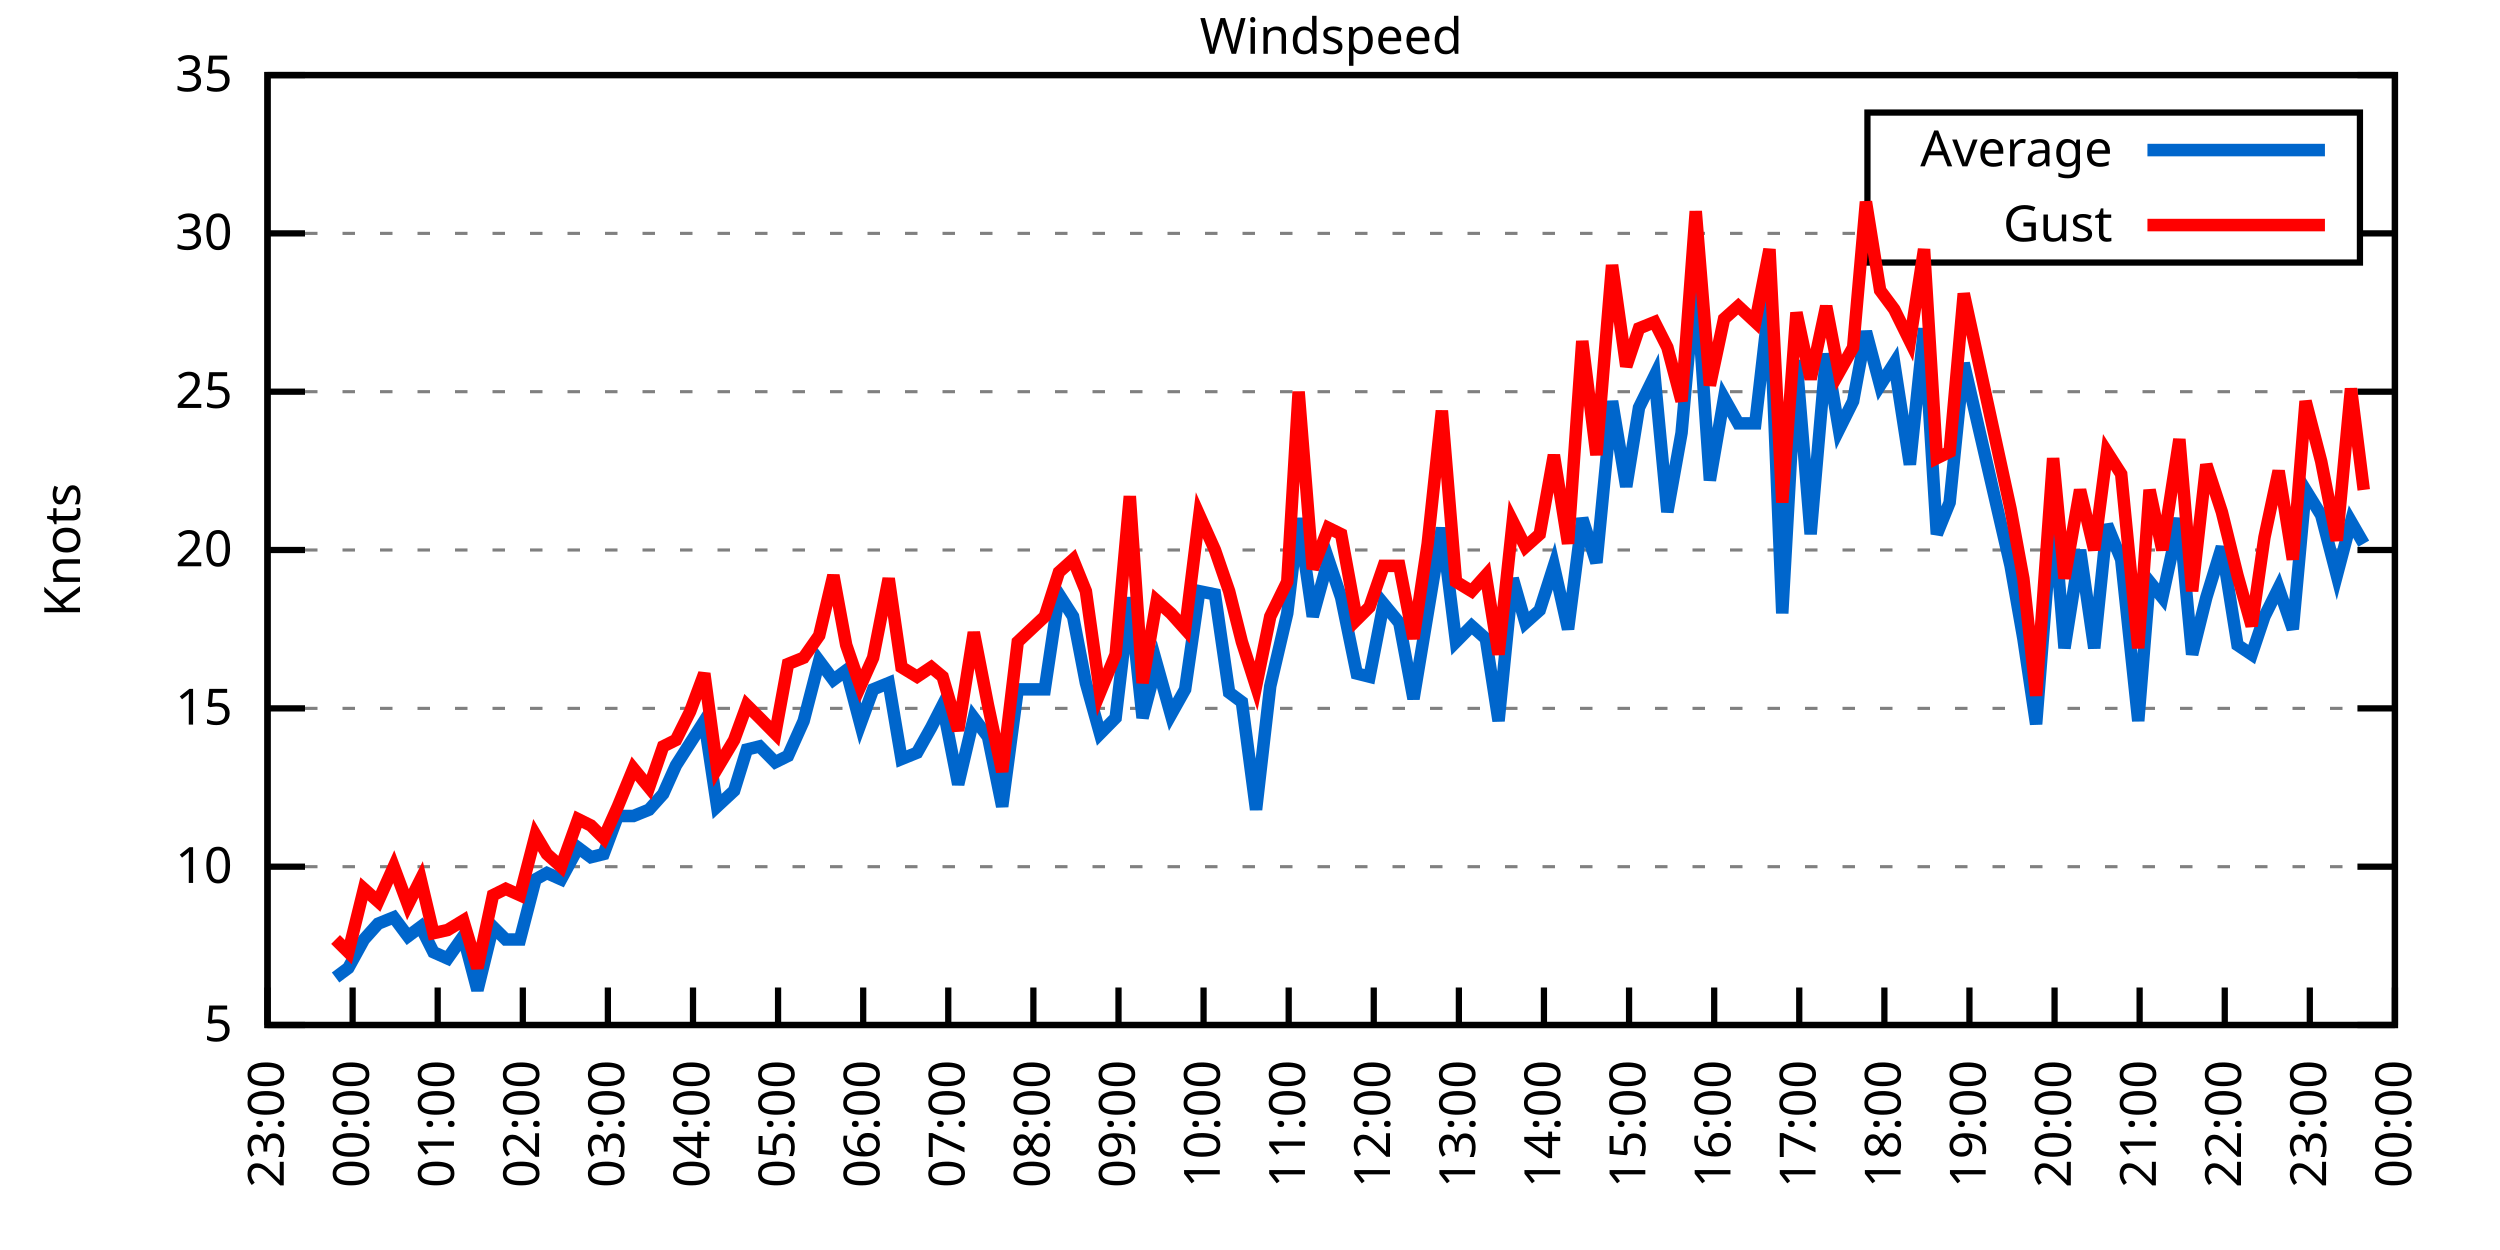
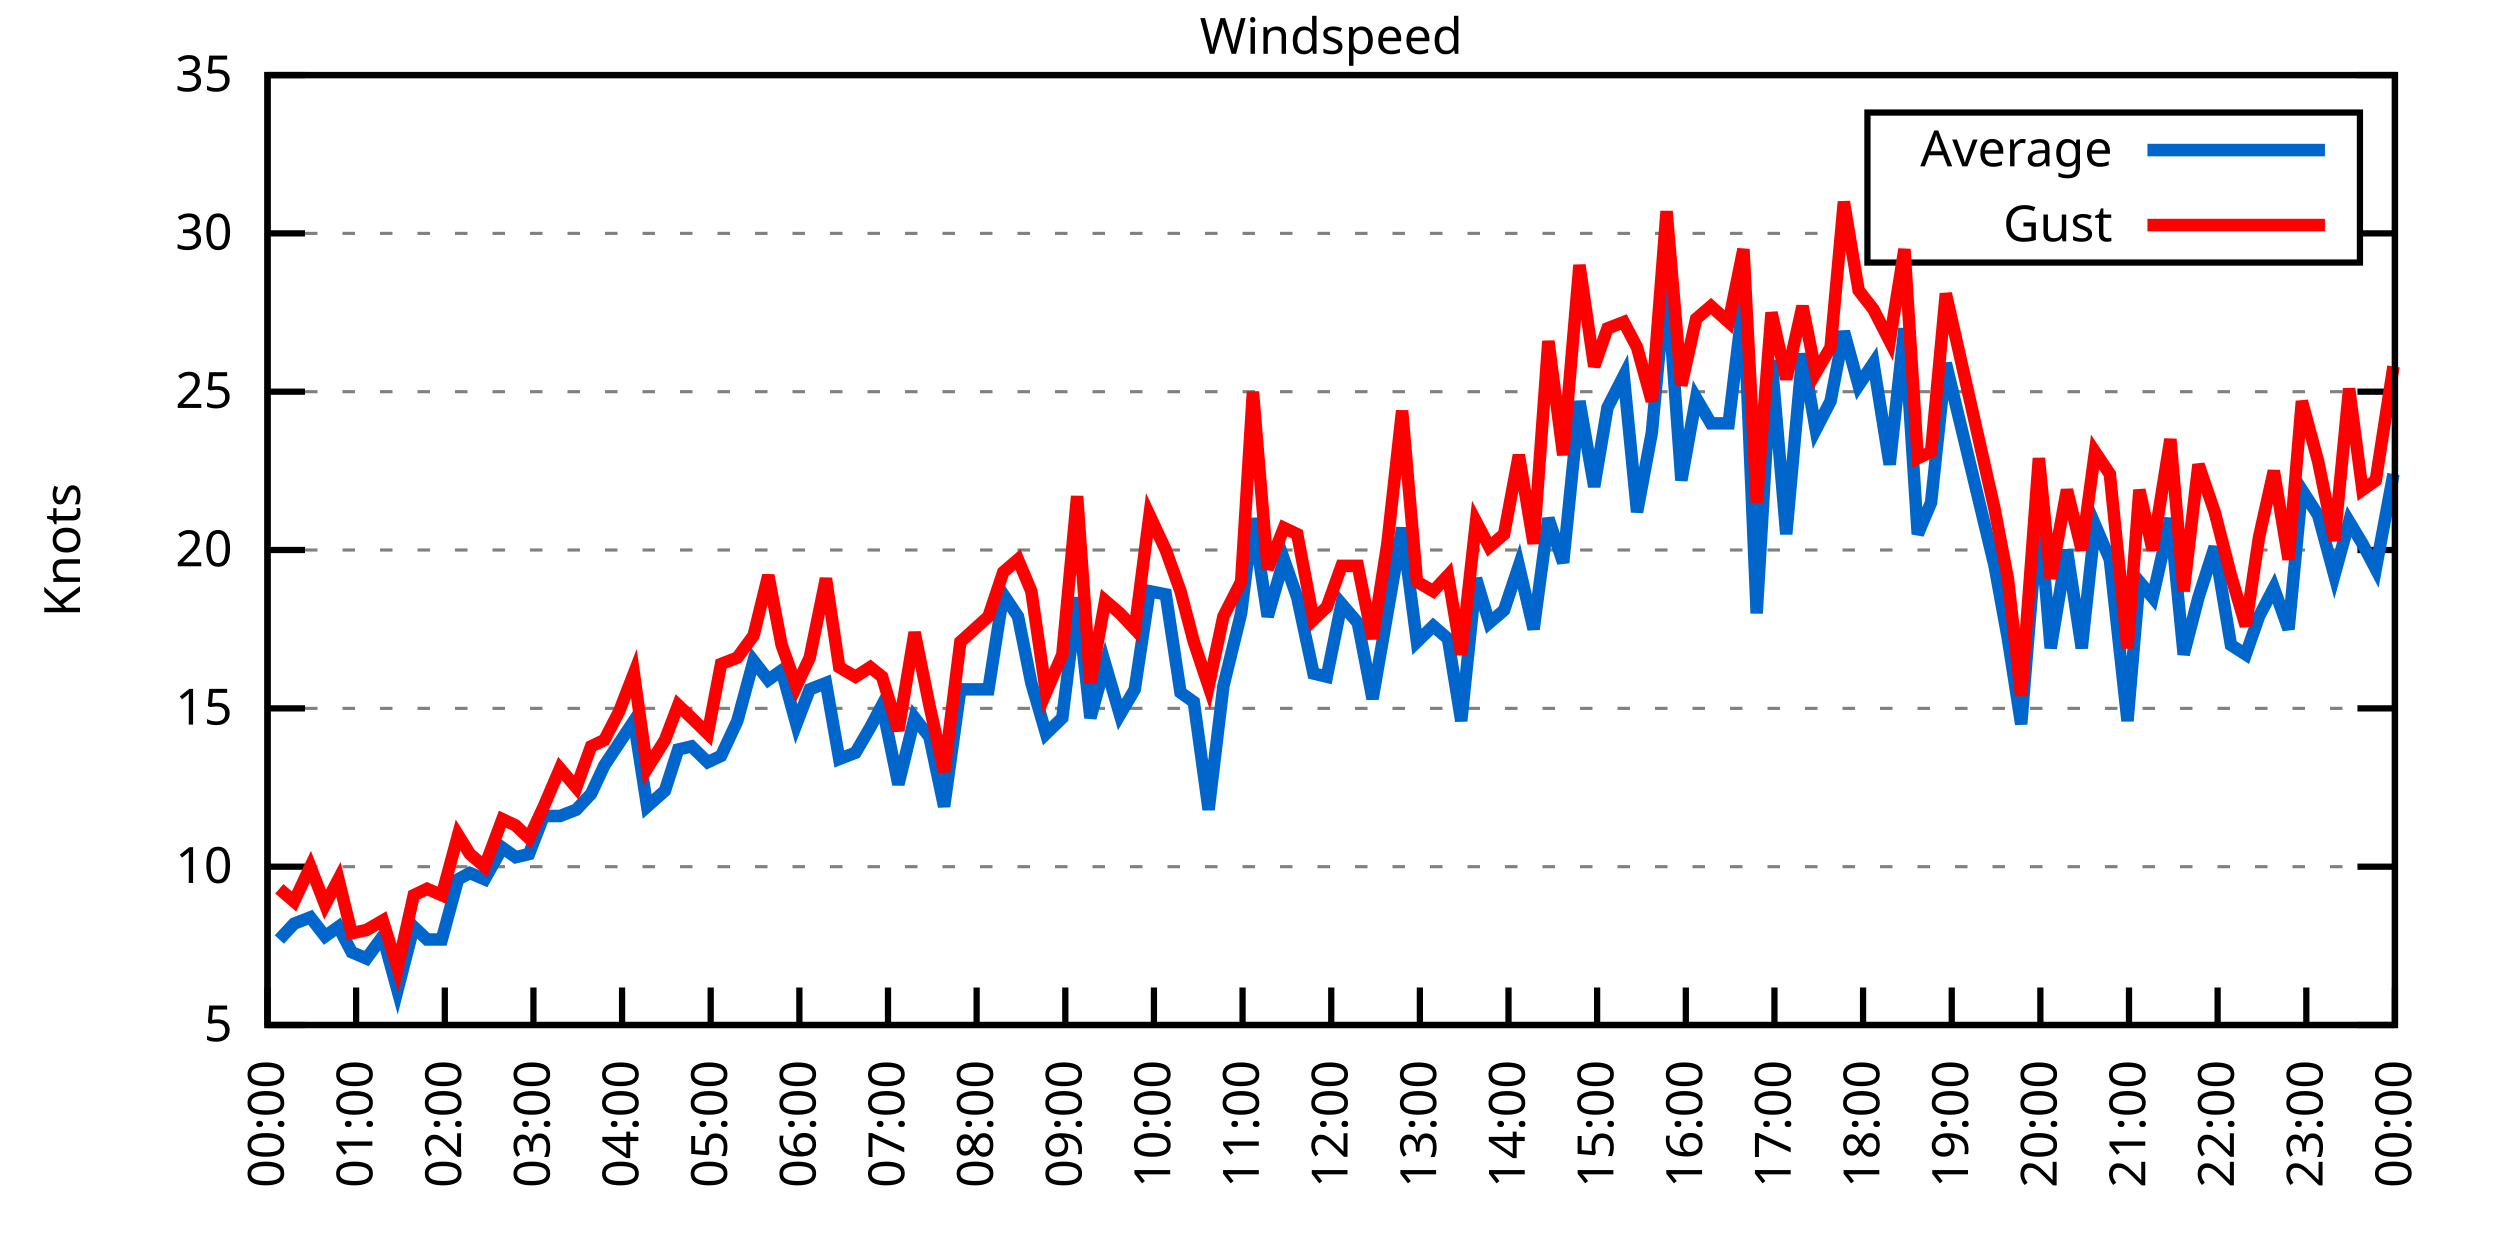
<svg xmlns="http://www.w3.org/2000/svg" xmlns:xlink="http://www.w3.org/1999/xlink" width="400" height="200" viewBox="0 0 400 200">
  <g id="gnuplot_canvas">
    <rect x="0" y="0" width="400" height="200" fill="none" />
    <defs>
      <circle id="gpDot" r="0.5" stroke-width="0.5" stroke="currentColor" />
      <path id="gpPt0" stroke-width="0.333" stroke="currentColor" d="M-1,0 h2 M0,-1 v2" />
      <path id="gpPt1" stroke-width="0.333" stroke="currentColor" d="M-1,-1 L1,1 M1,-1 L-1,1" />
      <path id="gpPt2" stroke-width="0.333" stroke="currentColor" d="M-1,0 L1,0 M0,-1 L0,1 M-1,-1 L1,1 M-1,1 L1,-1" />
      <rect id="gpPt3" stroke-width="0.333" stroke="currentColor" x="-1" y="-1" width="2" height="2" />
      <rect id="gpPt4" stroke-width="0.333" stroke="currentColor" fill="currentColor" x="-1" y="-1" width="2" height="2" />
      <circle id="gpPt5" stroke-width="0.333" stroke="currentColor" cx="0" cy="0" r="1" />
      <use xlink:href="#gpPt5" id="gpPt6" fill="currentColor" stroke="none" />
      <path id="gpPt7" stroke-width="0.333" stroke="currentColor" d="M0,-1.33 L-1.33,0.67 L1.33,0.67 z" />
      <use xlink:href="#gpPt7" id="gpPt8" fill="currentColor" stroke="none" />
      <use xlink:href="#gpPt7" id="gpPt9" stroke="currentColor" transform="rotate(180)" />
      <use xlink:href="#gpPt9" id="gpPt10" fill="currentColor" stroke="none" />
      <use xlink:href="#gpPt3" id="gpPt11" stroke="currentColor" transform="rotate(45)" />
      <use xlink:href="#gpPt11" id="gpPt12" fill="currentColor" stroke="none" />
      <path id="gpPt13" stroke-width="0.333" stroke="currentColor" d="M0,1.330 L1.265,0.411 L0.782,-1.067 L-0.782,-1.076 L-1.265,0.411 z" />
      <use xlink:href="#gpPt13" id="gpPt14" fill="currentColor" stroke="none" />
      <filter id="textbox" filterUnits="objectBoundingBox" x="0" y="0" height="1" width="1">
        <feFlood flood-color="white" flood-opacity="1" result="bgnd" />
        <feComposite in="SourceGraphic" in2="bgnd" operator="atop" />
      </filter>
      <filter id="greybox" filterUnits="objectBoundingBox" x="0" y="0" height="1" width="1">
        <feFlood flood-color="lightgrey" flood-opacity="1" result="grey" />
        <feComposite in="SourceGraphic" in2="grey" operator="atop" />
      </filter>
    </defs>
    <g fill="none" color="white" stroke="currentColor" stroke-width="1.00" stroke-linecap="butt" stroke-linejoin="miter">
</g>
    <g fill="none" color="black" stroke="currentColor" stroke-width="1.00" stroke-linecap="butt" stroke-linejoin="miter">
      <g stroke="none" shape-rendering="crispEdges">
        <polygon fill="rgb(255, 255, 255)" points="42.80,164.00 383.18,164.00 383.18,12.02 42.80,12.02 " />
      </g>
    </g>
    <g fill="none" color="black" stroke="currentColor" stroke-width="1.00" stroke-linecap="butt" stroke-linejoin="miter">
</g>
    <g fill="none" color="black" stroke="black" stroke-width="0.50" stroke-linecap="butt" stroke-linejoin="miter">
</g>
    <g fill="none" color="gray" stroke="currentColor" stroke-width="0.50" stroke-linecap="butt" stroke-linejoin="miter">
      <path stroke="gray" stroke-dasharray="2,4" class="gridline" d="M42.80,164.00 L383.19,164.00  " />
    </g>
    <g fill="none" color="gray" stroke="gray" stroke-width="1.00" stroke-linecap="butt" stroke-linejoin="miter">
</g>
    <g fill="none" color="black" stroke="currentColor" stroke-width="1.00" stroke-linecap="butt" stroke-linejoin="miter">
      <path stroke="black" d="M42.80,164.00 L48.80,164.00 M383.19,164.00 L377.19,164.00  " />
      <g transform="translate(37.20,166.60)" stroke="none" fill="black" font-family="Sans" font-size="8.00" text-anchor="end">
        <text>
          <tspan font-family="Sans"> 5</tspan>
        </text>
      </g>
    </g>
    <g fill="none" color="black" stroke="currentColor" stroke-width="1.00" stroke-linecap="butt" stroke-linejoin="miter">
</g>
    <g fill="none" color="black" stroke="black" stroke-width="0.50" stroke-linecap="butt" stroke-linejoin="miter">
</g>
    <g fill="none" color="gray" stroke="currentColor" stroke-width="0.50" stroke-linecap="butt" stroke-linejoin="miter">
      <path stroke="gray" stroke-dasharray="2,4" class="gridline" d="M42.80,138.67 L383.19,138.67  " />
    </g>
    <g fill="none" color="gray" stroke="gray" stroke-width="1.00" stroke-linecap="butt" stroke-linejoin="miter">
</g>
    <g fill="none" color="black" stroke="currentColor" stroke-width="1.00" stroke-linecap="butt" stroke-linejoin="miter">
      <path stroke="black" d="M42.80,138.67 L48.80,138.67 M383.19,138.67 L377.19,138.67  " />
      <g transform="translate(37.20,141.27)" stroke="none" fill="black" font-family="Sans" font-size="8.00" text-anchor="end">
        <text>
          <tspan font-family="Sans"> 10</tspan>
        </text>
      </g>
    </g>
    <g fill="none" color="black" stroke="currentColor" stroke-width="1.00" stroke-linecap="butt" stroke-linejoin="miter">
</g>
    <g fill="none" color="black" stroke="black" stroke-width="0.50" stroke-linecap="butt" stroke-linejoin="miter">
</g>
    <g fill="none" color="gray" stroke="currentColor" stroke-width="0.50" stroke-linecap="butt" stroke-linejoin="miter">
      <path stroke="gray" stroke-dasharray="2,4" class="gridline" d="M42.80,113.34 L383.19,113.34  " />
    </g>
    <g fill="none" color="gray" stroke="gray" stroke-width="1.00" stroke-linecap="butt" stroke-linejoin="miter">
</g>
    <g fill="none" color="black" stroke="currentColor" stroke-width="1.00" stroke-linecap="butt" stroke-linejoin="miter">
      <path stroke="black" d="M42.80,113.34 L48.80,113.34 M383.19,113.34 L377.19,113.34  " />
      <g transform="translate(37.20,115.94)" stroke="none" fill="black" font-family="Sans" font-size="8.00" text-anchor="end">
        <text>
          <tspan font-family="Sans"> 15</tspan>
        </text>
      </g>
    </g>
    <g fill="none" color="black" stroke="currentColor" stroke-width="1.00" stroke-linecap="butt" stroke-linejoin="miter">
</g>
    <g fill="none" color="black" stroke="black" stroke-width="0.50" stroke-linecap="butt" stroke-linejoin="miter">
</g>
    <g fill="none" color="gray" stroke="currentColor" stroke-width="0.50" stroke-linecap="butt" stroke-linejoin="miter">
      <path stroke="gray" stroke-dasharray="2,4" class="gridline" d="M42.80,88.00 L383.19,88.00  " />
    </g>
    <g fill="none" color="gray" stroke="gray" stroke-width="1.00" stroke-linecap="butt" stroke-linejoin="miter">
</g>
    <g fill="none" color="black" stroke="currentColor" stroke-width="1.00" stroke-linecap="butt" stroke-linejoin="miter">
      <path stroke="black" d="M42.80,88.00 L48.80,88.00 M383.19,88.00 L377.19,88.00  " />
      <g transform="translate(37.20,90.60)" stroke="none" fill="black" font-family="Sans" font-size="8.00" text-anchor="end">
        <text>
          <tspan font-family="Sans"> 20</tspan>
        </text>
      </g>
    </g>
    <g fill="none" color="black" stroke="currentColor" stroke-width="1.00" stroke-linecap="butt" stroke-linejoin="miter">
</g>
    <g fill="none" color="black" stroke="black" stroke-width="0.50" stroke-linecap="butt" stroke-linejoin="miter">
</g>
    <g fill="none" color="gray" stroke="currentColor" stroke-width="0.50" stroke-linecap="butt" stroke-linejoin="miter">
      <path stroke="gray" stroke-dasharray="2,4" class="gridline" d="M42.80,62.67 L383.19,62.67  " />
    </g>
    <g fill="none" color="gray" stroke="gray" stroke-width="1.00" stroke-linecap="butt" stroke-linejoin="miter">
</g>
    <g fill="none" color="black" stroke="currentColor" stroke-width="1.00" stroke-linecap="butt" stroke-linejoin="miter">
      <path stroke="black" d="M42.80,62.67 L48.80,62.67 M383.19,62.67 L377.19,62.67  " />
      <g transform="translate(37.20,65.27)" stroke="none" fill="black" font-family="Sans" font-size="8.00" text-anchor="end">
        <text>
          <tspan font-family="Sans"> 25</tspan>
        </text>
      </g>
    </g>
    <g fill="none" color="black" stroke="currentColor" stroke-width="1.00" stroke-linecap="butt" stroke-linejoin="miter">
</g>
    <g fill="none" color="black" stroke="black" stroke-width="0.50" stroke-linecap="butt" stroke-linejoin="miter">
</g>
    <g fill="none" color="gray" stroke="currentColor" stroke-width="0.50" stroke-linecap="butt" stroke-linejoin="miter">
      <path stroke="gray" stroke-dasharray="2,4" class="gridline" d="M42.80,37.34 L298.79,37.34 M377.59,37.34 L383.19,37.34  " />
    </g>
    <g fill="none" color="gray" stroke="gray" stroke-width="1.00" stroke-linecap="butt" stroke-linejoin="miter">
</g>
    <g fill="none" color="black" stroke="currentColor" stroke-width="1.00" stroke-linecap="butt" stroke-linejoin="miter">
      <path stroke="black" d="M42.80,37.34 L48.80,37.34 M383.19,37.34 L377.19,37.34  " />
      <g transform="translate(37.20,39.94)" stroke="none" fill="black" font-family="Sans" font-size="8.00" text-anchor="end">
        <text>
          <tspan font-family="Sans"> 30</tspan>
        </text>
      </g>
    </g>
    <g fill="none" color="black" stroke="currentColor" stroke-width="1.00" stroke-linecap="butt" stroke-linejoin="miter">
</g>
    <g fill="none" color="black" stroke="black" stroke-width="0.50" stroke-linecap="butt" stroke-linejoin="miter">
</g>
    <g fill="none" color="gray" stroke="currentColor" stroke-width="0.50" stroke-linecap="butt" stroke-linejoin="miter">
      <path stroke="gray" stroke-dasharray="2,4" class="gridline" d="M42.80,12.01 L383.19,12.01  " />
    </g>
    <g fill="none" color="gray" stroke="gray" stroke-width="1.00" stroke-linecap="butt" stroke-linejoin="miter">
</g>
    <g fill="none" color="black" stroke="currentColor" stroke-width="1.00" stroke-linecap="butt" stroke-linejoin="miter">
      <path stroke="black" d="M42.80,12.01 L48.80,12.01 M383.19,12.01 L377.19,12.01  " />
      <g transform="translate(37.20,14.61)" stroke="none" fill="black" font-family="Sans" font-size="8.00" text-anchor="end">
        <text>
          <tspan font-family="Sans"> 35</tspan>
        </text>
      </g>
    </g>
    <g fill="none" color="black" stroke="currentColor" stroke-width="1.00" stroke-linecap="butt" stroke-linejoin="miter">
      <path stroke="black" d="M42.80,164.00 L42.80,158.00  " />
      <g transform="translate(45.40,169.60) rotate(270.00)" stroke="none" fill="black" font-family="Sans" font-size="8.00" text-anchor="end">
        <text>
-           <tspan font-family="Sans">23:00</tspan>
-         </text>
-       </g>
-     </g>
-     <g fill="none" color="black" stroke="currentColor" stroke-width="1.00" stroke-linecap="butt" stroke-linejoin="miter">
-       <path stroke="black" d="M56.42,164.00 L56.42,158.00  " />
-       <g transform="translate(59.02,169.60) rotate(270.00)" stroke="none" fill="black" font-family="Sans" font-size="8.00" text-anchor="end">
-         <text>
          <tspan font-family="Sans">00:00</tspan>
        </text>
      </g>
    </g>
    <g fill="none" color="black" stroke="currentColor" stroke-width="1.00" stroke-linecap="butt" stroke-linejoin="miter">
-       <path stroke="black" d="M70.03,164.00 L70.03,158.00  " />
-       <g transform="translate(72.63,169.60) rotate(270.00)" stroke="none" fill="black" font-family="Sans" font-size="8.00" text-anchor="end">
+       <path stroke="black" d="M56.98,164.00 L56.98,158.00  " />
+       <g transform="translate(59.58,169.60) rotate(270.00)" stroke="none" fill="black" font-family="Sans" font-size="8.00" text-anchor="end">
        <text>
          <tspan font-family="Sans">01:00</tspan>
        </text>
      </g>
    </g>
    <g fill="none" color="black" stroke="currentColor" stroke-width="1.00" stroke-linecap="butt" stroke-linejoin="miter">
-       <path stroke="black" d="M83.65,164.00 L83.65,158.00  " />
-       <g transform="translate(86.25,169.60) rotate(270.00)" stroke="none" fill="black" font-family="Sans" font-size="8.00" text-anchor="end">
+       <path stroke="black" d="M71.17,164.00 L71.17,158.00  " />
+       <g transform="translate(73.77,169.60) rotate(270.00)" stroke="none" fill="black" font-family="Sans" font-size="8.00" text-anchor="end">
        <text>
          <tspan font-family="Sans">02:00</tspan>
        </text>
      </g>
    </g>
    <g fill="none" color="black" stroke="currentColor" stroke-width="1.00" stroke-linecap="butt" stroke-linejoin="miter">
-       <path stroke="black" d="M97.26,164.00 L97.26,158.00  " />
-       <g transform="translate(99.86,169.60) rotate(270.00)" stroke="none" fill="black" font-family="Sans" font-size="8.00" text-anchor="end">
+       <path stroke="black" d="M85.35,164.00 L85.35,158.00  " />
+       <g transform="translate(87.95,169.60) rotate(270.00)" stroke="none" fill="black" font-family="Sans" font-size="8.00" text-anchor="end">
        <text>
          <tspan font-family="Sans">03:00</tspan>
        </text>
      </g>
    </g>
    <g fill="none" color="black" stroke="currentColor" stroke-width="1.00" stroke-linecap="butt" stroke-linejoin="miter">
-       <path stroke="black" d="M110.88,164.00 L110.88,158.00  " />
-       <g transform="translate(113.48,169.60) rotate(270.00)" stroke="none" fill="black" font-family="Sans" font-size="8.00" text-anchor="end">
+       <path stroke="black" d="M99.53,164.00 L99.53,158.00  " />
+       <g transform="translate(102.13,169.60) rotate(270.00)" stroke="none" fill="black" font-family="Sans" font-size="8.00" text-anchor="end">
        <text>
          <tspan font-family="Sans">04:00</tspan>
        </text>
      </g>
    </g>
    <g fill="none" color="black" stroke="currentColor" stroke-width="1.00" stroke-linecap="butt" stroke-linejoin="miter">
-       <path stroke="black" d="M124.49,164.00 L124.49,158.00  " />
-       <g transform="translate(127.09,169.60) rotate(270.00)" stroke="none" fill="black" font-family="Sans" font-size="8.00" text-anchor="end">
+       <path stroke="black" d="M113.71,164.00 L113.71,158.00  " />
+       <g transform="translate(116.31,169.60) rotate(270.00)" stroke="none" fill="black" font-family="Sans" font-size="8.00" text-anchor="end">
        <text>
          <tspan font-family="Sans">05:00</tspan>
        </text>
      </g>
    </g>
    <g fill="none" color="black" stroke="currentColor" stroke-width="1.00" stroke-linecap="butt" stroke-linejoin="miter">
-       <path stroke="black" d="M138.11,164.00 L138.11,158.00  " />
-       <g transform="translate(140.71,169.60) rotate(270.00)" stroke="none" fill="black" font-family="Sans" font-size="8.00" text-anchor="end">
+       <path stroke="black" d="M127.90,164.00 L127.90,158.00  " />
+       <g transform="translate(130.50,169.60) rotate(270.00)" stroke="none" fill="black" font-family="Sans" font-size="8.00" text-anchor="end">
        <text>
          <tspan font-family="Sans">06:00</tspan>
        </text>
      </g>
    </g>
    <g fill="none" color="black" stroke="currentColor" stroke-width="1.00" stroke-linecap="butt" stroke-linejoin="miter">
-       <path stroke="black" d="M151.72,164.00 L151.72,158.00  " />
-       <g transform="translate(154.32,169.60) rotate(270.00)" stroke="none" fill="black" font-family="Sans" font-size="8.00" text-anchor="end">
+       <path stroke="black" d="M142.08,164.00 L142.08,158.00  " />
+       <g transform="translate(144.68,169.60) rotate(270.00)" stroke="none" fill="black" font-family="Sans" font-size="8.00" text-anchor="end">
        <text>
          <tspan font-family="Sans">07:00</tspan>
        </text>
      </g>
    </g>
    <g fill="none" color="black" stroke="currentColor" stroke-width="1.00" stroke-linecap="butt" stroke-linejoin="miter">
-       <path stroke="black" d="M165.34,164.00 L165.34,158.00  " />
-       <g transform="translate(167.94,169.60) rotate(270.00)" stroke="none" fill="black" font-family="Sans" font-size="8.00" text-anchor="end">
+       <path stroke="black" d="M156.26,164.00 L156.26,158.00  " />
+       <g transform="translate(158.86,169.60) rotate(270.00)" stroke="none" fill="black" font-family="Sans" font-size="8.00" text-anchor="end">
        <text>
          <tspan font-family="Sans">08:00</tspan>
        </text>
      </g>
    </g>
    <g fill="none" color="black" stroke="currentColor" stroke-width="1.00" stroke-linecap="butt" stroke-linejoin="miter">
-       <path stroke="black" d="M178.96,164.00 L178.96,158.00  " />
-       <g transform="translate(181.56,169.60) rotate(270.00)" stroke="none" fill="black" font-family="Sans" font-size="8.00" text-anchor="end">
+       <path stroke="black" d="M170.45,164.00 L170.45,158.00  " />
+       <g transform="translate(173.05,169.60) rotate(270.00)" stroke="none" fill="black" font-family="Sans" font-size="8.00" text-anchor="end">
        <text>
          <tspan font-family="Sans">09:00</tspan>
        </text>
      </g>
    </g>
    <g fill="none" color="black" stroke="currentColor" stroke-width="1.00" stroke-linecap="butt" stroke-linejoin="miter">
-       <path stroke="black" d="M192.57,164.00 L192.57,158.00  " />
-       <g transform="translate(195.17,169.60) rotate(270.00)" stroke="none" fill="black" font-family="Sans" font-size="8.00" text-anchor="end">
+       <path stroke="black" d="M184.63,164.00 L184.63,158.00  " />
+       <g transform="translate(187.23,169.60) rotate(270.00)" stroke="none" fill="black" font-family="Sans" font-size="8.00" text-anchor="end">
        <text>
          <tspan font-family="Sans">10:00</tspan>
        </text>
      </g>
    </g>
    <g fill="none" color="black" stroke="currentColor" stroke-width="1.00" stroke-linecap="butt" stroke-linejoin="miter">
-       <path stroke="black" d="M206.19,164.00 L206.19,158.00  " />
-       <g transform="translate(208.79,169.60) rotate(270.00)" stroke="none" fill="black" font-family="Sans" font-size="8.00" text-anchor="end">
+       <path stroke="black" d="M198.81,164.00 L198.81,158.00  " />
+       <g transform="translate(201.41,169.60) rotate(270.00)" stroke="none" fill="black" font-family="Sans" font-size="8.00" text-anchor="end">
        <text>
          <tspan font-family="Sans">11:00</tspan>
        </text>
      </g>
    </g>
    <g fill="none" color="black" stroke="currentColor" stroke-width="1.00" stroke-linecap="butt" stroke-linejoin="miter">
-       <path stroke="black" d="M219.80,164.00 L219.80,158.00  " />
-       <g transform="translate(222.40,169.60) rotate(270.00)" stroke="none" fill="black" font-family="Sans" font-size="8.00" text-anchor="end">
+       <path stroke="black" d="M213.00,164.00 L213.00,158.00  " />
+       <g transform="translate(215.60,169.60) rotate(270.00)" stroke="none" fill="black" font-family="Sans" font-size="8.00" text-anchor="end">
        <text>
          <tspan font-family="Sans">12:00</tspan>
        </text>
      </g>
    </g>
    <g fill="none" color="black" stroke="currentColor" stroke-width="1.00" stroke-linecap="butt" stroke-linejoin="miter">
-       <path stroke="black" d="M233.42,164.00 L233.42,158.00  " />
-       <g transform="translate(236.02,169.60) rotate(270.00)" stroke="none" fill="black" font-family="Sans" font-size="8.00" text-anchor="end">
+       <path stroke="black" d="M227.18,164.00 L227.18,158.00  " />
+       <g transform="translate(229.78,169.60) rotate(270.00)" stroke="none" fill="black" font-family="Sans" font-size="8.00" text-anchor="end">
        <text>
          <tspan font-family="Sans">13:00</tspan>
        </text>
      </g>
    </g>
    <g fill="none" color="black" stroke="currentColor" stroke-width="1.00" stroke-linecap="butt" stroke-linejoin="miter">
-       <path stroke="black" d="M247.03,164.00 L247.03,158.00  " />
-       <g transform="translate(249.63,169.60) rotate(270.00)" stroke="none" fill="black" font-family="Sans" font-size="8.00" text-anchor="end">
+       <path stroke="black" d="M241.36,164.00 L241.36,158.00  " />
+       <g transform="translate(243.96,169.60) rotate(270.00)" stroke="none" fill="black" font-family="Sans" font-size="8.00" text-anchor="end">
        <text>
          <tspan font-family="Sans">14:00</tspan>
        </text>
      </g>
    </g>
    <g fill="none" color="black" stroke="currentColor" stroke-width="1.00" stroke-linecap="butt" stroke-linejoin="miter">
-       <path stroke="black" d="M260.65,164.00 L260.65,158.00  " />
-       <g transform="translate(263.25,169.60) rotate(270.00)" stroke="none" fill="black" font-family="Sans" font-size="8.00" text-anchor="end">
+       <path stroke="black" d="M255.54,164.00 L255.54,158.00  " />
+       <g transform="translate(258.14,169.60) rotate(270.00)" stroke="none" fill="black" font-family="Sans" font-size="8.00" text-anchor="end">
        <text>
          <tspan font-family="Sans">15:00</tspan>
        </text>
      </g>
    </g>
    <g fill="none" color="black" stroke="currentColor" stroke-width="1.00" stroke-linecap="butt" stroke-linejoin="miter">
-       <path stroke="black" d="M274.27,164.00 L274.27,158.00  " />
-       <g transform="translate(276.87,169.60) rotate(270.00)" stroke="none" fill="black" font-family="Sans" font-size="8.00" text-anchor="end">
+       <path stroke="black" d="M269.73,164.00 L269.73,158.00  " />
+       <g transform="translate(272.33,169.60) rotate(270.00)" stroke="none" fill="black" font-family="Sans" font-size="8.00" text-anchor="end">
        <text>
          <tspan font-family="Sans">16:00</tspan>
        </text>
      </g>
    </g>
    <g fill="none" color="black" stroke="currentColor" stroke-width="1.00" stroke-linecap="butt" stroke-linejoin="miter">
-       <path stroke="black" d="M287.88,164.00 L287.88,158.00  " />
-       <g transform="translate(290.48,169.60) rotate(270.00)" stroke="none" fill="black" font-family="Sans" font-size="8.00" text-anchor="end">
+       <path stroke="black" d="M283.91,164.00 L283.91,158.00  " />
+       <g transform="translate(286.51,169.60) rotate(270.00)" stroke="none" fill="black" font-family="Sans" font-size="8.00" text-anchor="end">
        <text>
          <tspan font-family="Sans">17:00</tspan>
        </text>
      </g>
    </g>
    <g fill="none" color="black" stroke="currentColor" stroke-width="1.00" stroke-linecap="butt" stroke-linejoin="miter">
-       <path stroke="black" d="M301.50,164.00 L301.50,158.00  " />
-       <g transform="translate(304.10,169.60) rotate(270.00)" stroke="none" fill="black" font-family="Sans" font-size="8.00" text-anchor="end">
+       <path stroke="black" d="M298.09,164.00 L298.09,158.00  " />
+       <g transform="translate(300.69,169.60) rotate(270.00)" stroke="none" fill="black" font-family="Sans" font-size="8.00" text-anchor="end">
        <text>
          <tspan font-family="Sans">18:00</tspan>
        </text>
      </g>
    </g>
    <g fill="none" color="black" stroke="currentColor" stroke-width="1.00" stroke-linecap="butt" stroke-linejoin="miter">
-       <path stroke="black" d="M315.11,164.00 L315.11,158.00  " />
-       <g transform="translate(317.71,169.60) rotate(270.00)" stroke="none" fill="black" font-family="Sans" font-size="8.00" text-anchor="end">
+       <path stroke="black" d="M312.28,164.00 L312.28,158.00  " />
+       <g transform="translate(314.88,169.60) rotate(270.00)" stroke="none" fill="black" font-family="Sans" font-size="8.00" text-anchor="end">
        <text>
          <tspan font-family="Sans">19:00</tspan>
        </text>
      </g>
    </g>
    <g fill="none" color="black" stroke="currentColor" stroke-width="1.00" stroke-linecap="butt" stroke-linejoin="miter">
-       <path stroke="black" d="M328.73,164.00 L328.73,158.00  " />
-       <g transform="translate(331.33,169.60) rotate(270.00)" stroke="none" fill="black" font-family="Sans" font-size="8.00" text-anchor="end">
+       <path stroke="black" d="M326.46,164.00 L326.46,158.00  " />
+       <g transform="translate(329.06,169.60) rotate(270.00)" stroke="none" fill="black" font-family="Sans" font-size="8.00" text-anchor="end">
        <text>
          <tspan font-family="Sans">20:00</tspan>
        </text>
      </g>
    </g>
    <g fill="none" color="black" stroke="currentColor" stroke-width="1.00" stroke-linecap="butt" stroke-linejoin="miter">
-       <path stroke="black" d="M342.34,164.00 L342.34,158.00  " />
-       <g transform="translate(344.94,169.60) rotate(270.00)" stroke="none" fill="black" font-family="Sans" font-size="8.00" text-anchor="end">
+       <path stroke="black" d="M340.64,164.00 L340.64,158.00  " />
+       <g transform="translate(343.24,169.60) rotate(270.00)" stroke="none" fill="black" font-family="Sans" font-size="8.00" text-anchor="end">
        <text>
          <tspan font-family="Sans">21:00</tspan>
        </text>
      </g>
    </g>
    <g fill="none" color="black" stroke="currentColor" stroke-width="1.00" stroke-linecap="butt" stroke-linejoin="miter">
-       <path stroke="black" d="M355.96,164.00 L355.96,158.00  " />
-       <g transform="translate(358.56,169.60) rotate(270.00)" stroke="none" fill="black" font-family="Sans" font-size="8.00" text-anchor="end">
+       <path stroke="black" d="M354.82,164.00 L354.82,158.00  " />
+       <g transform="translate(357.42,169.60) rotate(270.00)" stroke="none" fill="black" font-family="Sans" font-size="8.00" text-anchor="end">
        <text>
          <tspan font-family="Sans">22:00</tspan>
        </text>
      </g>
    </g>
    <g fill="none" color="black" stroke="currentColor" stroke-width="1.00" stroke-linecap="butt" stroke-linejoin="miter">
-       <path stroke="black" d="M369.57,164.00 L369.57,158.00  " />
-       <g transform="translate(372.17,169.60) rotate(270.00)" stroke="none" fill="black" font-family="Sans" font-size="8.00" text-anchor="end">
+       <path stroke="black" d="M369.01,164.00 L369.01,158.00  " />
+       <g transform="translate(371.61,169.60) rotate(270.00)" stroke="none" fill="black" font-family="Sans" font-size="8.00" text-anchor="end">
        <text>
          <tspan font-family="Sans">23:00</tspan>
        </text>
      </g>
    </g>
    <g fill="none" color="black" stroke="currentColor" stroke-width="1.00" stroke-linecap="butt" stroke-linejoin="miter">
      <path stroke="black" d="M383.19,164.00 L383.19,158.00  " />
      <g transform="translate(385.79,169.60) rotate(270.00)" stroke="none" fill="black" font-family="Sans" font-size="8.00" text-anchor="end">
        <text>
          <tspan font-family="Sans">00:00</tspan>
        </text>
      </g>
    </g>
    <g fill="none" color="black" stroke="currentColor" stroke-width="1.00" stroke-linecap="butt" stroke-linejoin="miter">
</g>
    <g fill="none" color="black" stroke="currentColor" stroke-width="1.00" stroke-linecap="butt" stroke-linejoin="miter">
      <path stroke="black" d="M42.80,12.01 L42.80,164.00 L383.19,164.00 L383.19,12.01 L42.80,12.01 Z  " />
    </g>
    <g fill="none" color="black" stroke="currentColor" stroke-width="1.00" stroke-linecap="butt" stroke-linejoin="miter">
</g>
    <g fill="none" color="black" stroke="currentColor" stroke-width="1.00" stroke-linecap="butt" stroke-linejoin="miter">
      <path stroke="black" d="M298.79,42.01 L298.79,18.01 L377.59,18.01 L377.59,42.01 L298.79,42.01 Z  " />
    </g>
    <g id="Windspeed_plot_1">
      <g fill="none" color="white" stroke="black" stroke-width="2.00" stroke-linecap="butt" stroke-linejoin="miter">
</g>
      <g fill="none" color="black" stroke="currentColor" stroke-width="2.00" stroke-linecap="butt" stroke-linejoin="miter">
        <g transform="translate(337.99,26.61)" stroke="none" fill="black" font-family="Sans" font-size="8.00" text-anchor="end">
          <text>
            <tspan font-family="Sans">Average</tspan>
          </text>
        </g>
      </g>
      <g fill="none" color="black" stroke="currentColor" stroke-width="2.00" stroke-linecap="butt" stroke-linejoin="miter">
-         <path stroke="rgb(  0, 102, 204)" d="M343.59,24.01 L371.99,24.01 M53.69,156.40 L55.73,154.88 L58.23,150.32 L60.50,147.79 L63.00,146.77 L65.27,149.81   L67.31,148.29 L69.35,152.35 L71.62,153.36 L74.12,149.81 L76.39,158.43 L78.88,148.29 L80.92,150.32 L83.19,150.32   L85.69,140.69 L87.50,139.68 L89.77,140.69 L92.50,135.63 L94.54,137.15 L96.58,136.64 L98.85,130.56 L101.35,130.56   L103.84,129.55 L106.11,127.02 L108.15,122.46 L110.42,118.91 L112.69,115.36 L114.74,129.04 L117.46,126.51 L119.50,119.92   L121.54,119.42 L124.04,121.95 L126.08,120.94 L128.58,115.36 L131.07,105.74 L133.34,108.78 L135.39,107.26 L137.66,115.87   L139.70,110.30 L142.19,109.28 L144.24,121.44 L146.73,120.43 L149.00,116.38 L150.82,112.83 L153.31,125.50 L155.81,114.86   L158.08,117.90 L160.35,129.04 L162.84,110.30 L167.16,110.30 L169.43,95.10 L171.69,98.64 L173.74,109.28 L176.01,117.39   L178.50,114.86 L180.77,95.60 L182.81,114.86 L185.08,106.24 L187.35,114.35 L189.62,110.30 L191.89,94.59 L194.39,95.10   L196.66,110.80 L198.70,112.32 L200.97,129.55 L203.24,109.79 L205.96,98.14 L207.78,82.94 L210.04,98.64 L212.54,89.52   L214.58,95.60 L217.08,107.76 L219.12,108.27 L221.39,96.62 L223.89,99.66 L226.16,111.82 L228.43,98.14 L230.70,84.46   L232.96,102.70 L235.46,100.16 L237.73,102.19 L239.77,115.36 L242.04,92.56 L244.08,99.66 L246.35,97.63 L248.62,90.54   L250.89,100.67 L253.16,82.94 L255.43,90.03 L257.93,64.19 L260.20,77.87 L262.24,65.21 L264.73,60.14 L266.78,81.93   L269.05,69.26 L271.32,43.93 L273.58,76.86 L275.85,63.69 L278.12,67.74 L280.85,67.74 L283.12,47.98 L285.16,98.14   L287.43,57.61 L289.70,85.47 L292.19,56.59 L294.23,68.75 L296.50,64.19 L298.55,53.05 L300.82,61.66 L303.08,58.11   L305.58,74.33 L307.85,52.54 L309.89,85.47 L311.94,80.41 L314.20,58.11 L321.69,90.54 L323.74,102.19 L325.78,115.87   L328.50,81.42 L330.32,103.71 L332.81,88.00 L335.08,103.71 L337.12,83.95 L339.39,89.52 L342.12,115.36 L343.93,93.07   L345.97,95.60 L348.70,82.94 L350.74,104.72 L353.01,95.60 L355.50,87.50 L358.00,103.20 L360.27,104.72 L362.31,98.64   L364.58,94.08 L366.85,100.67 L368.89,78.38 L371.39,82.43 L373.89,92.06 L376.16,83.45 L378.20,86.99  " />
+         <path stroke="rgb(  0, 102, 204)" d="M343.59,24.01 L371.99,24.01 M44.69,150.32 L47.05,147.79 L49.66,146.77 L52.02,149.81 L54.15,148.29 L56.27,152.35   L58.64,153.36 L61.24,149.81 L63.60,158.43 L66.20,148.29 L68.33,150.32 L70.69,150.32 L73.29,140.69 L75.18,139.68   L77.55,140.69 L80.38,135.63 L82.51,137.15 L84.64,136.64 L87.00,130.56 L89.60,130.56 L92.20,129.55 L94.57,127.02   L96.70,122.46 L99.06,118.91 L101.42,115.36 L103.55,129.04 L106.39,126.51 L108.51,119.92 L110.64,119.42 L113.24,121.95   L115.37,120.94 L117.97,115.36 L120.57,105.74 L122.93,108.78 L125.06,107.26 L127.42,115.87 L129.55,110.30 L132.15,109.28   L134.28,121.44 L136.88,120.43 L139.24,116.38 L141.13,112.83 L143.74,125.50 L146.34,114.86 L148.70,117.90 L151.06,129.04   L153.66,110.30 L158.15,110.30 L160.52,95.10 L162.88,98.64 L165.01,109.28 L167.37,117.39 L169.97,114.86 L172.34,95.60   L174.46,114.86 L176.83,106.24 L179.19,114.35 L181.56,110.30 L183.92,94.59 L186.52,95.10 L188.88,110.80 L191.01,112.32   L193.38,129.55 L195.74,109.79 L198.58,98.14 L200.47,82.94 L202.83,98.64 L205.43,89.52 L207.56,95.60 L210.16,107.76   L212.29,108.27 L214.65,96.62 L217.25,99.66 L219.61,111.82 L221.98,98.14 L224.34,84.46 L226.71,102.70 L229.31,100.16   L231.67,102.19 L233.80,115.36 L236.16,92.56 L238.29,99.66 L240.65,97.63 L243.02,90.54 L245.38,100.67 L247.74,82.94   L250.11,90.03 L252.71,64.19 L255.07,77.87 L257.20,65.21 L259.80,60.14 L261.93,81.93 L264.29,69.26 L266.65,43.93   L269.02,76.86 L271.38,63.69 L273.75,67.74 L276.58,67.74 L278.95,47.98 L281.07,98.14 L283.44,57.61 L285.80,85.47   L288.40,56.59 L290.53,68.75 L292.89,64.19 L295.02,53.05 L297.38,61.66 L299.75,58.11 L302.35,74.33 L304.71,52.54   L306.84,85.47 L308.97,80.41 L311.33,58.11 L319.13,90.54 L321.26,102.19 L323.39,115.87 L326.22,81.42 L328.11,103.71   L330.71,88.00 L333.08,103.71 L335.20,83.95 L337.57,89.52 L340.40,115.36 L342.30,93.07 L344.42,95.60 L347.26,82.94   L349.39,104.72 L351.75,95.60 L354.35,87.50 L356.95,103.20 L359.32,104.72 L361.44,98.64 L363.81,94.08 L366.17,100.67   L368.30,78.38 L370.90,82.43 L373.50,92.06 L375.86,83.45 L377.99,86.99 L380.12,91.04 L382.95,75.85  " />
      </g>
    </g>
    <g id="Windspeed_plot_2">
      <g fill="none" color="black" stroke="currentColor" stroke-width="2.00" stroke-linecap="butt" stroke-linejoin="miter">
        <g transform="translate(337.99,38.61)" stroke="none" fill="black" font-family="Sans" font-size="8.00" text-anchor="end">
          <text>
            <tspan font-family="Sans">Gust</tspan>
          </text>
        </g>
      </g>
      <g fill="none" color="black" stroke="currentColor" stroke-width="2.00" stroke-linecap="butt" stroke-linejoin="miter">
-         <path stroke="rgb(255,   0,   0)" d="M343.59,36.01 L371.99,36.01 M53.69,150.32 L55.73,152.35 L58.23,142.21 L60.50,144.24 L63.00,138.67 L65.27,144.75   L67.31,140.69 L69.35,149.31 L71.62,148.80 L74.12,147.28 L76.39,154.88 L78.88,143.23 L80.92,142.21 L83.19,143.23   L85.69,133.60 L87.50,136.64 L89.77,138.67 L92.50,131.07 L94.54,132.08 L96.58,134.11 L98.85,129.04 L101.35,122.96   L103.84,126.00 L106.11,119.42 L108.15,118.40 L110.42,113.84 L112.69,107.76 L114.74,122.96 L117.46,118.40 L119.50,112.83   L121.54,114.86 L124.04,117.39 L126.08,106.24 L128.58,105.23 L131.07,101.68 L133.34,92.06 L135.39,103.20 L137.66,109.79   L139.70,105.23 L142.19,92.56 L144.24,106.75 L146.73,108.27 L149.00,106.75 L150.82,108.27 L153.31,116.88 L155.81,101.18   L158.08,112.83 L160.35,123.47 L162.84,102.70 L167.16,98.64 L169.43,91.55 L171.69,89.52 L173.74,94.59 L176.01,110.80   L178.50,104.72 L180.77,79.39 L182.81,109.28 L185.08,96.11 L187.35,98.14 L189.62,100.67 L191.89,82.43 L194.39,88.00   L196.66,94.59 L198.70,102.70 L200.97,109.79 L203.24,98.64 L205.96,93.07 L207.78,62.67 L210.04,91.04 L212.54,84.46   L214.58,85.47 L217.08,99.15 L219.12,97.12 L221.39,90.54 L223.89,90.54 L226.16,102.19 L228.43,86.99 L230.70,65.71   L232.96,93.07 L235.46,94.59 L237.73,92.06 L239.77,104.72 L242.04,83.45 L244.08,87.50 L246.35,85.47 L248.62,72.81   L250.89,86.99 L253.16,54.57 L255.43,72.81 L257.93,42.41 L260.20,58.62 L262.24,52.54 L264.73,51.53 L266.78,55.58   L269.05,64.19 L271.32,33.80 L273.58,61.66 L275.85,51.02 L278.12,48.99 L280.85,51.53 L283.12,39.87 L285.16,80.41   L287.43,50.01 L289.70,60.65 L292.19,48.99 L294.23,59.63 L296.50,55.58 L298.55,32.28 L300.82,46.46 L303.08,49.50   L305.58,54.57 L307.85,39.87 L309.89,73.31 L311.94,72.30 L314.20,46.97 L321.69,81.42 L323.74,92.56 L325.78,111.31   L328.50,73.31 L330.32,92.56 L332.81,78.38 L335.08,88.00 L337.12,72.30 L339.39,75.85 L342.12,103.71 L343.93,78.38   L345.97,88.00 L348.70,70.27 L350.74,94.59 L353.01,74.33 L355.50,81.93 L358.00,92.06 L360.27,100.16 L362.31,85.98   L364.58,75.34 L366.85,89.52 L368.89,64.19 L371.39,73.82 L373.89,86.49 L376.16,62.17 L378.20,78.38  " />
+         <path stroke="rgb(255,   0,   0)" d="M343.59,36.01 L371.99,36.01 M44.69,142.21 L47.05,144.24 L49.66,138.67 L52.02,144.75 L54.15,140.69 L56.27,149.31   L58.64,148.80 L61.24,147.28 L63.60,154.88 L66.20,143.23 L68.33,142.21 L70.69,143.23 L73.29,133.60 L75.18,136.64   L77.55,138.67 L80.38,131.07 L82.51,132.08 L84.64,134.11 L87.00,129.04 L89.60,122.96 L92.20,126.00 L94.57,119.42   L96.70,118.40 L99.06,113.84 L101.42,107.76 L103.55,122.96 L106.39,118.40 L108.51,112.83 L110.64,114.86 L113.24,117.39   L115.37,106.24 L117.97,105.23 L120.57,101.68 L122.93,92.06 L125.06,103.20 L127.42,109.79 L129.55,105.23 L132.15,92.56   L134.28,106.75 L136.88,108.27 L139.24,106.75 L141.13,108.27 L143.74,116.88 L146.34,101.18 L148.70,112.83 L151.06,123.47   L153.66,102.70 L158.15,98.64 L160.52,91.55 L162.88,89.52 L165.01,94.59 L167.37,110.80 L169.97,104.72 L172.34,79.39   L174.46,109.28 L176.83,96.11 L179.19,98.14 L181.56,100.67 L183.92,82.43 L186.52,88.00 L188.88,94.59 L191.01,102.70   L193.38,109.79 L195.74,98.64 L198.58,93.07 L200.47,62.67 L202.83,91.04 L205.43,84.46 L207.56,85.47 L210.16,99.15   L212.29,97.12 L214.65,90.54 L217.25,90.54 L219.61,102.19 L221.98,86.99 L224.34,65.71 L226.71,93.07 L229.31,94.59   L231.67,92.06 L233.80,104.72 L236.16,83.45 L238.29,87.50 L240.65,85.47 L243.02,72.81 L245.38,86.99 L247.74,54.57   L250.11,72.81 L252.71,42.41 L255.07,58.62 L257.20,52.54 L259.80,51.53 L261.93,55.58 L264.29,64.19 L266.65,33.80   L269.02,61.66 L271.38,51.02 L273.75,48.99 L276.58,51.53 L278.95,39.87 L281.07,80.41 L283.44,50.01 L285.80,60.65   L288.40,48.99 L290.53,59.63 L292.89,55.58 L295.02,32.28 L297.38,46.46 L299.75,49.50 L302.35,54.57 L304.71,39.87   L306.84,73.31 L308.97,72.30 L311.33,46.97 L319.13,81.42 L321.26,92.56 L323.39,111.31 L326.22,73.31 L328.11,92.56   L330.71,78.38 L333.08,88.00 L335.20,72.30 L337.57,75.85 L340.40,103.71 L342.30,78.38 L344.42,88.00 L347.26,70.27   L349.39,94.59 L351.75,74.33 L354.35,81.93 L356.95,92.06 L359.32,100.16 L361.44,85.98 L363.81,75.34 L366.17,89.52   L368.30,64.19 L370.90,73.82 L373.50,86.49 L375.86,62.17 L377.99,78.38 L380.12,76.86 L382.95,58.62  " />
      </g>
    </g>
    <g fill="none" color="black" stroke="currentColor" stroke-width="2.00" stroke-linecap="butt" stroke-linejoin="miter">
</g>
    <g fill="none" color="black" stroke="black" stroke-width="1.00" stroke-linecap="butt" stroke-linejoin="miter">
</g>
    <g fill="none" color="black" stroke="currentColor" stroke-width="1.00" stroke-linecap="butt" stroke-linejoin="miter">
      <path stroke="black" d="M42.80,12.01 L42.80,164.00 L383.19,164.00 L383.19,12.01 L42.80,12.01 Z  " />
      <g transform="translate(12.80,88.01) rotate(270.00)" stroke="none" fill="black" font-family="Sans" font-size="8.00" text-anchor="middle">
        <text>
          <tspan font-family="Sans">Knots</tspan>
        </text>
      </g>
    </g>
    <g fill="none" color="black" stroke="currentColor" stroke-width="1.00" stroke-linecap="butt" stroke-linejoin="miter">
</g>
    <g fill="none" color="black" stroke="currentColor" stroke-width="1.00" stroke-linecap="butt" stroke-linejoin="miter">
      <g transform="translate(212.99,8.61)" stroke="none" fill="black" font-family="Sans" font-size="8.00" text-anchor="middle">
        <text>
          <tspan font-family="Sans">Windspeed</tspan>
        </text>
      </g>
    </g>
    <g fill="none" color="black" stroke="currentColor" stroke-width="1.00" stroke-linecap="butt" stroke-linejoin="miter">
</g>
  </g>
</svg>
